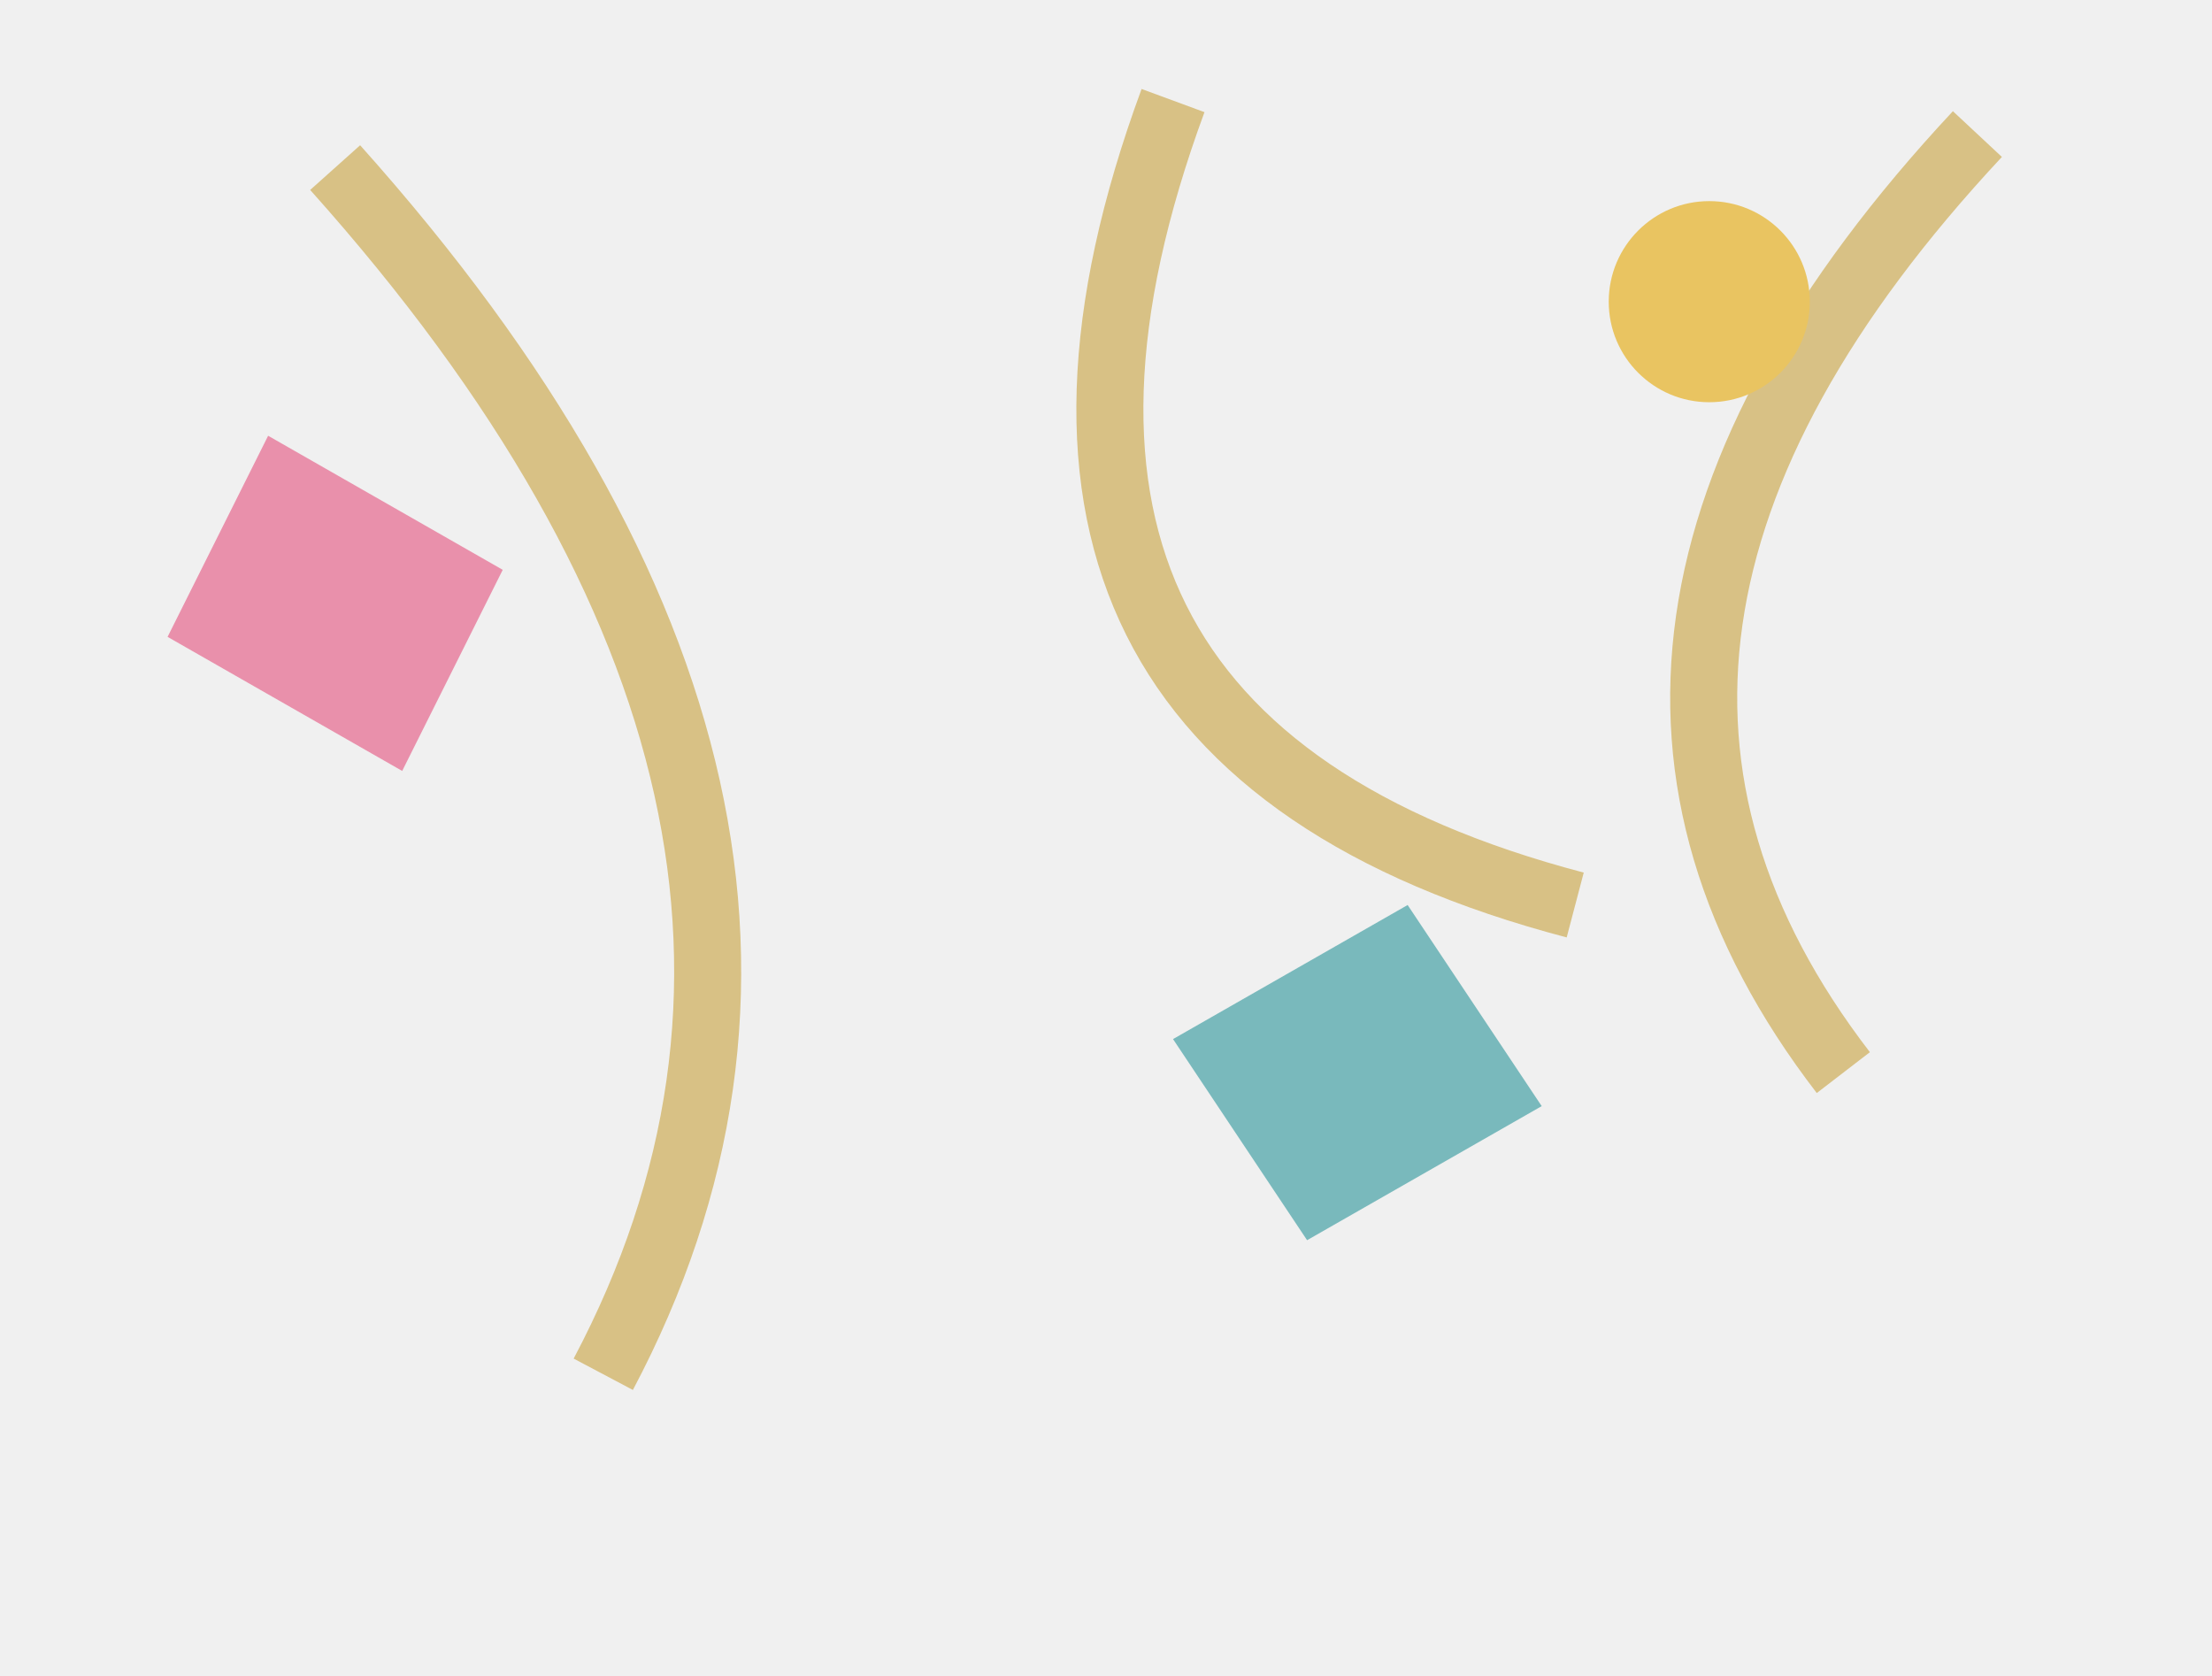
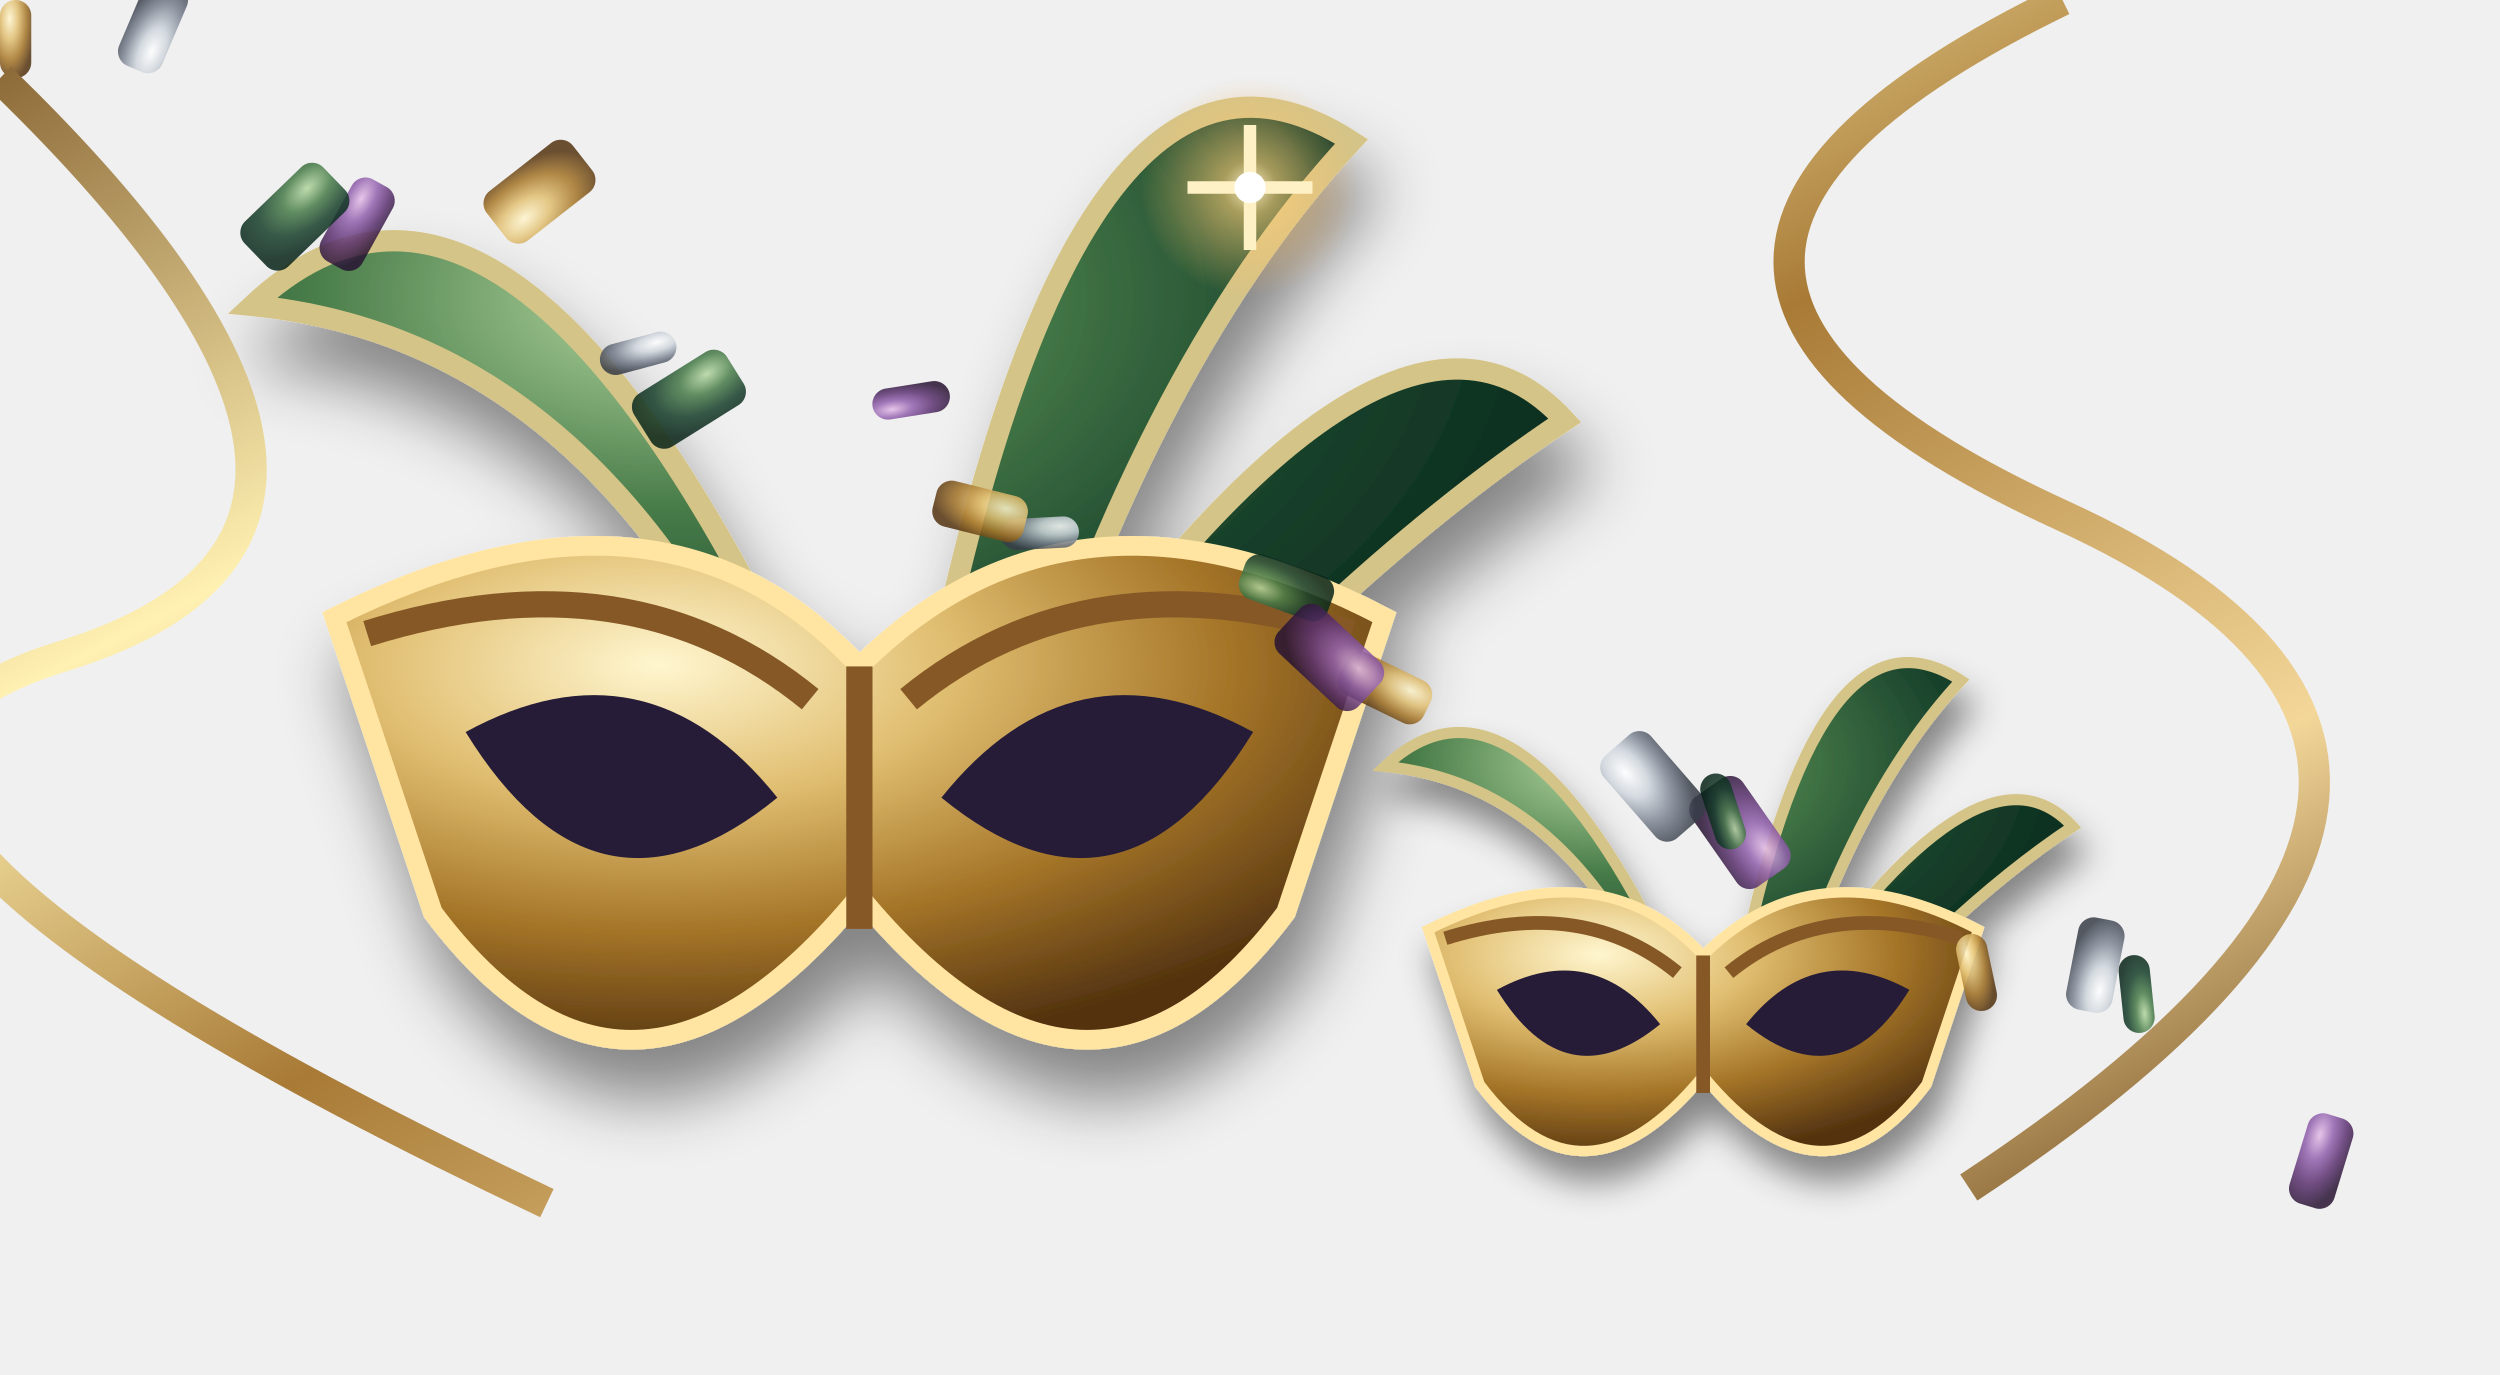
- <svg xmlns="http://www.w3.org/2000/svg" viewBox="0 0 66 50">
-   <path d="M10 5q17 19 8 36M35 3q-7 19 12 24M59 4q-14 15-4 28" fill="none" stroke="#d8c185" stroke-width="2" />
-   <path d="M8 13l7 4-3 6-7-4z" fill="#e990ab" />
-   <path d="M35 31l7-4 4 6-7 4z" fill="#79b9bc" />
-   <circle cx="51" cy="9" r="3" fill="#e9c461" />
+ <svg xmlns="http://www.w3.org/2000/svg" viewBox="0 0 160 88" aria-hidden="true">
+   <defs>
+     <radialGradient id="gold" cx="31%" cy="24%" r="81%">
+       <stop offset="0" stop-color="#fff6cf" />
+       <stop offset="0.333" stop-color="#e1bf72" />
+       <stop offset="0.667" stop-color="#a57528" />
+       <stop offset="1" stop-color="#52320f" />
+     </radialGradient>
+     <radialGradient id="silver" cx="31%" cy="24%" r="81%">
+       <stop offset="0" stop-color="#ffffff" />
+       <stop offset="0.333" stop-color="#cdd4db" />
+       <stop offset="0.667" stop-color="#7a8290" />
+       <stop offset="1" stop-color="#373d48" />
+     </radialGradient>
+     <radialGradient id="red" cx="31%" cy="24%" r="81%">
+       <stop offset="0" stop-color="#ffc5b2" />
+       <stop offset="0.333" stop-color="#c94b49" />
+       <stop offset="0.667" stop-color="#861f30" />
+       <stop offset="1" stop-color="#350914" />
+     </radialGradient>
+     <radialGradient id="pink" cx="31%" cy="24%" r="81%">
+       <stop offset="0" stop-color="#ffe5df" />
+       <stop offset="0.333" stop-color="#e79aa8" />
+       <stop offset="0.667" stop-color="#aa405d" />
+       <stop offset="1" stop-color="#581b38" />
+     </radialGradient>
+     <radialGradient id="orange" cx="31%" cy="24%" r="81%">
+       <stop offset="0" stop-color="#ffe0a1" />
+       <stop offset="0.333" stop-color="#f4a33f" />
+       <stop offset="0.667" stop-color="#bb4c10" />
+       <stop offset="1" stop-color="#522108" />
+     </radialGradient>
+     <radialGradient id="green" cx="31%" cy="24%" r="81%">
+       <stop offset="0" stop-color="#b4d7a0" />
+       <stop offset="0.333" stop-color="#477b48" />
+       <stop offset="0.667" stop-color="#163f2a" />
+       <stop offset="1" stop-color="#072318" />
+     </radialGradient>
+     <radialGradient id="chocolate" cx="31%" cy="24%" r="81%">
+       <stop offset="0" stop-color="#d9ac88" />
+       <stop offset="0.333" stop-color="#925a3b" />
+       <stop offset="0.667" stop-color="#502818" />
+       <stop offset="1" stop-color="#1c0e09" />
+     </radialGradient>
+     <radialGradient id="navy" cx="31%" cy="24%" r="81%">
+       <stop offset="0" stop-color="#b4c9e3" />
+       <stop offset="0.333" stop-color="#557393" />
+       <stop offset="0.667" stop-color="#243a55" />
+       <stop offset="1" stop-color="#101e30" />
+     </radialGradient>
+     <radialGradient id="purple" cx="31%" cy="24%" r="81%">
+       <stop offset="0" stop-color="#e3bde7" />
+       <stop offset="0.333" stop-color="#9160ad" />
+       <stop offset="0.667" stop-color="#59306e" />
+       <stop offset="1" stop-color="#281332" />
+     </radialGradient>
+     <linearGradient id="metal" x2="1" y2="1">
+       <stop stop-color="#7b5525" />
+       <stop offset=".3" stop-color="#fff1b2" />
+       <stop offset=".52" stop-color="#a87a36" />
+       <stop offset=".8" stop-color="#f3d799" />
+       <stop offset="1" stop-color="#694418" />
+     </linearGradient>
+     <filter id="shadow" x="-35%" y="-35%" width="170%" height="170%">
+       <feDropShadow dx="1" dy="3" stdDeviation="2" flood-color="#000" flood-opacity=".45" />
+     </filter>
+     <radialGradient id="light">
+       <stop stop-color="#fff9d5" stop-opacity=".95" />
+       <stop offset=".25" stop-color="#ffcf78" stop-opacity=".6" />
+       <stop offset="1" stop-color="#ffbe66" stop-opacity="0" />
+     </radialGradient>
+   </defs>
+   <g transform="translate(55 50) scale(1.05)" filter="url(#shadow)">
+     <path d="M-2-2Q-21-44-37-29Q-17-27-6-4M4-3Q13-50 30-39Q17-25 9 2M9 0Q32-34 43-22Q28-12 12 7" fill="url(#green)" stroke="#d5c487" stroke-width="1.3" />
+     <path d="M-32-10Q-12-20 0-7Q13-20 32-10L26 8Q14 24 0 7Q-14 24-26 8Z" fill="url(#gold)" stroke="#ffe5a1" stroke-width="1.2" />
+     <path d="M-24-3Q-13-9-5 1Q-16 10-24-3M24-3Q13-9 5 1Q16 10 24-3" fill="#251c37" />
+     <path d="M0-7L0 9M-30-9Q-14-14-3-5M30-9Q14-14 3-5" stroke="#865826" fill="none" stroke-width="1.6" />
+   </g>
+   <g transform="translate(109 65) scale(0.55)" filter="url(#shadow)">
+     <path d="M-2-2Q-21-44-37-29Q-17-27-6-4M4-3Q13-50 30-39Q17-25 9 2M9 0Q32-34 43-22Q28-12 12 7" fill="url(#green)" stroke="#d5c487" stroke-width="1.3" />
+     <path d="M-32-10Q-12-20 0-7Q13-20 32-10L26 8Q14 24 0 7Q-14 24-26 8Z" fill="url(#gold)" stroke="#ffe5a1" stroke-width="1.2" />
+     <path d="M-24-3Q-13-9-5 1Q-16 10-24-3M24-3Q13-9 5 1Q16 10 24-3" fill="#251c37" />
+     <path d="M0-7L0 9M-30-9Q-14-14-3-5M30-9Q14-14 3-5" stroke="#865826" fill="none" stroke-width="1.6" />
+   </g>
+   <rect x="0" y="0" width="2" height="5" rx="1" transform="rotate(0 0 0)" fill="url(#gold)" opacity=".85" />
+   <rect x="23" y="11" width="3" height="6" rx="1" transform="rotate(29 23 11)" fill="url(#purple)" opacity=".85" />
+   <rect x="46" y="22" width="4" height="7" rx="1" transform="rotate(58 46 22)" fill="url(#green)" opacity=".85" />
+   <rect x="69" y="33" width="2" height="5" rx="1" transform="rotate(87 69 33)" fill="url(#silver)" opacity=".85" />
+   <rect x="92" y="44" width="3" height="6" rx="1" transform="rotate(116 92 44)" fill="url(#gold)" opacity=".85" />
+   <rect x="115" y="55" width="4" height="7" rx="1" transform="rotate(145 115 55)" fill="url(#purple)" opacity=".85" />
+   <rect x="138" y="66" width="2" height="5" rx="1" transform="rotate(174 138 66)" fill="url(#green)" opacity=".85" />
+   <rect x="10" y="5" width="3" height="6" rx="1" transform="rotate(203 10 5)" fill="url(#silver)" opacity=".85" />
+   <rect x="33" y="16" width="4" height="7" rx="1" transform="rotate(232 33 16)" fill="url(#gold)" opacity=".85" />
+   <rect x="56" y="27" width="2" height="5" rx="1" transform="rotate(261 56 27)" fill="url(#purple)" opacity=".85" />
+   <rect x="79" y="38" width="3" height="6" rx="1" transform="rotate(290 79 38)" fill="url(#green)" opacity=".85" />
+   <rect x="102" y="49" width="4" height="7" rx="1" transform="rotate(319 102 49)" fill="url(#silver)" opacity=".85" />
+   <rect x="125" y="60" width="2" height="5" rx="1" transform="rotate(348 125 60)" fill="url(#gold)" opacity=".85" />
+   <rect x="148" y="71" width="3" height="6" rx="1" transform="rotate(377 148 71)" fill="url(#purple)" opacity=".85" />
+   <rect x="20" y="10" width="4" height="7" rx="1" transform="rotate(406 20 10)" fill="url(#green)" opacity=".85" />
+   <rect x="43" y="21" width="2" height="5" rx="1" transform="rotate(435 43 21)" fill="url(#silver)" opacity=".85" />
+   <rect x="66" y="32" width="3" height="6" rx="1" transform="rotate(464 66 32)" fill="url(#gold)" opacity=".85" />
+   <rect x="89" y="43" width="4" height="7" rx="1" transform="rotate(493 89 43)" fill="url(#purple)" opacity=".85" />
+   <rect x="112" y="54" width="2" height="5" rx="1" transform="rotate(522 112 54)" fill="url(#green)" opacity=".85" />
+   <rect x="135" y="65" width="3" height="6" rx="1" transform="rotate(551 135 65)" fill="url(#silver)" opacity=".85" />
+   <path d="M0 5Q30 34 4 42T35 77M132 0Q97 17 132 33T126 76" stroke="url(#metal)" stroke-width="2" fill="none" />
+   <g transform="translate(80 12) scale(1)">
+     <circle r="7" fill="url(#light)" />
+     <path d="M-4 0H4M0-4V4" stroke="#fff1c6" stroke-width=".8" />
+     <circle r="1" fill="#fff" />
+   </g>
</svg>
